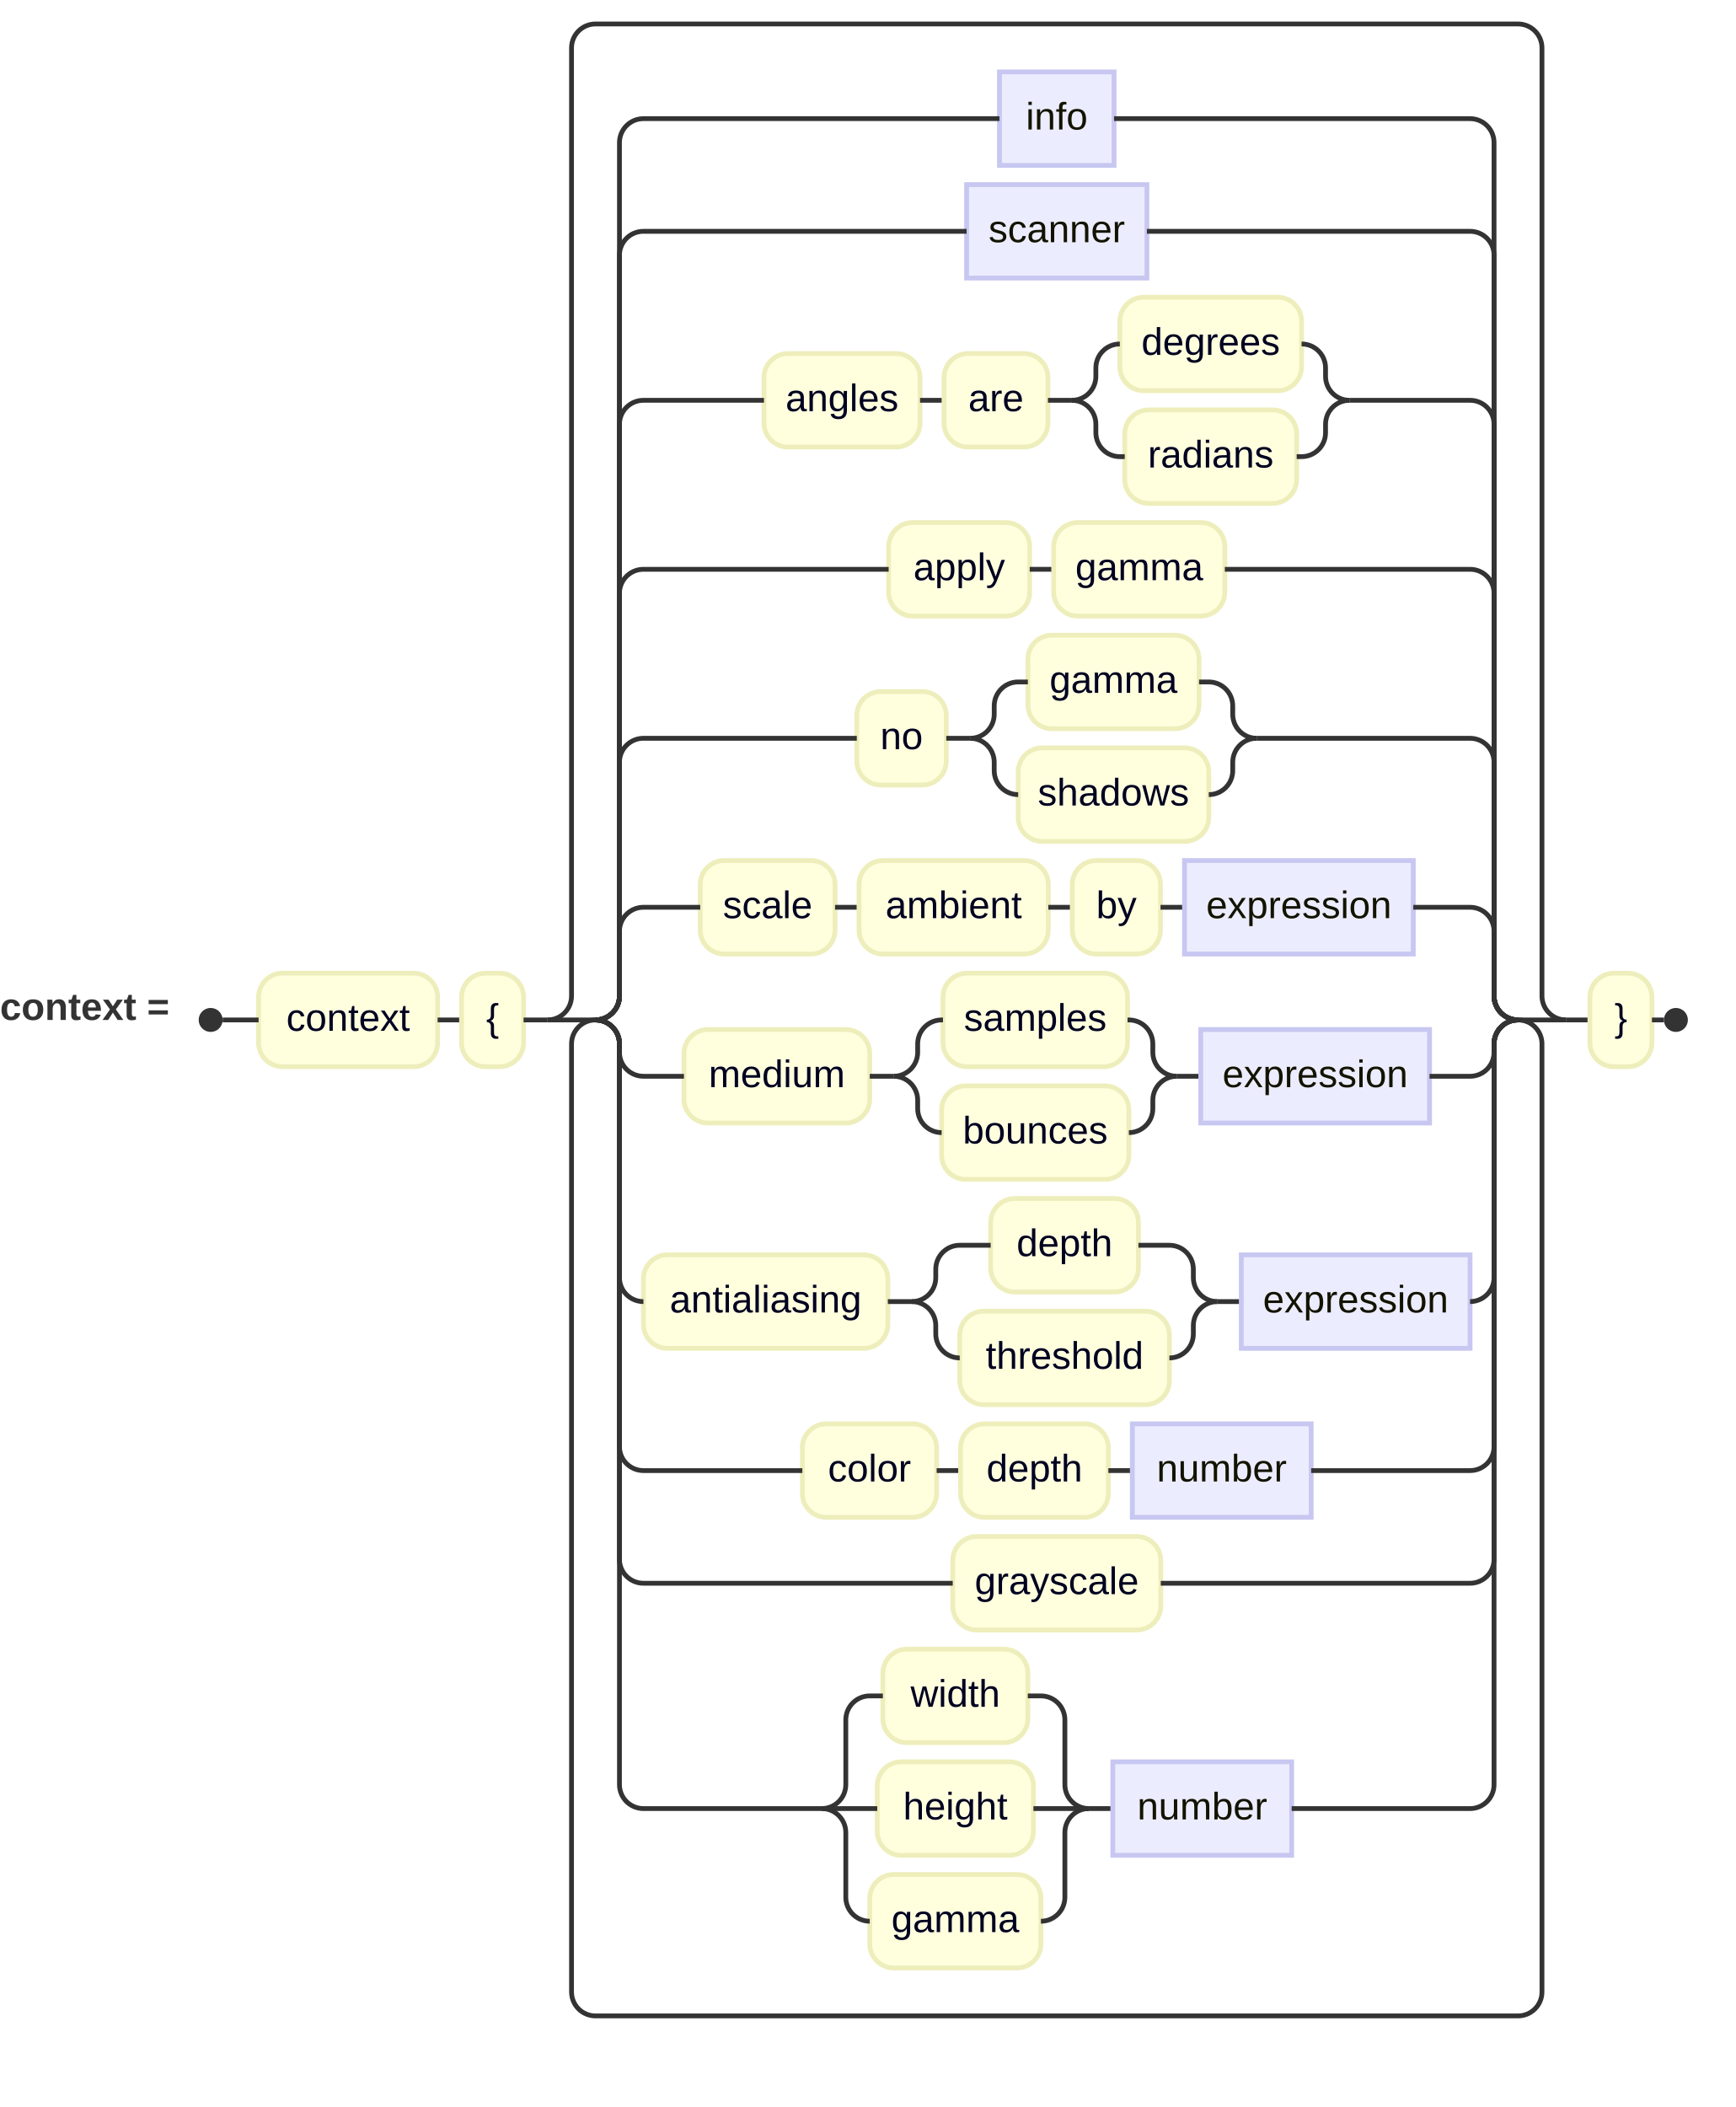
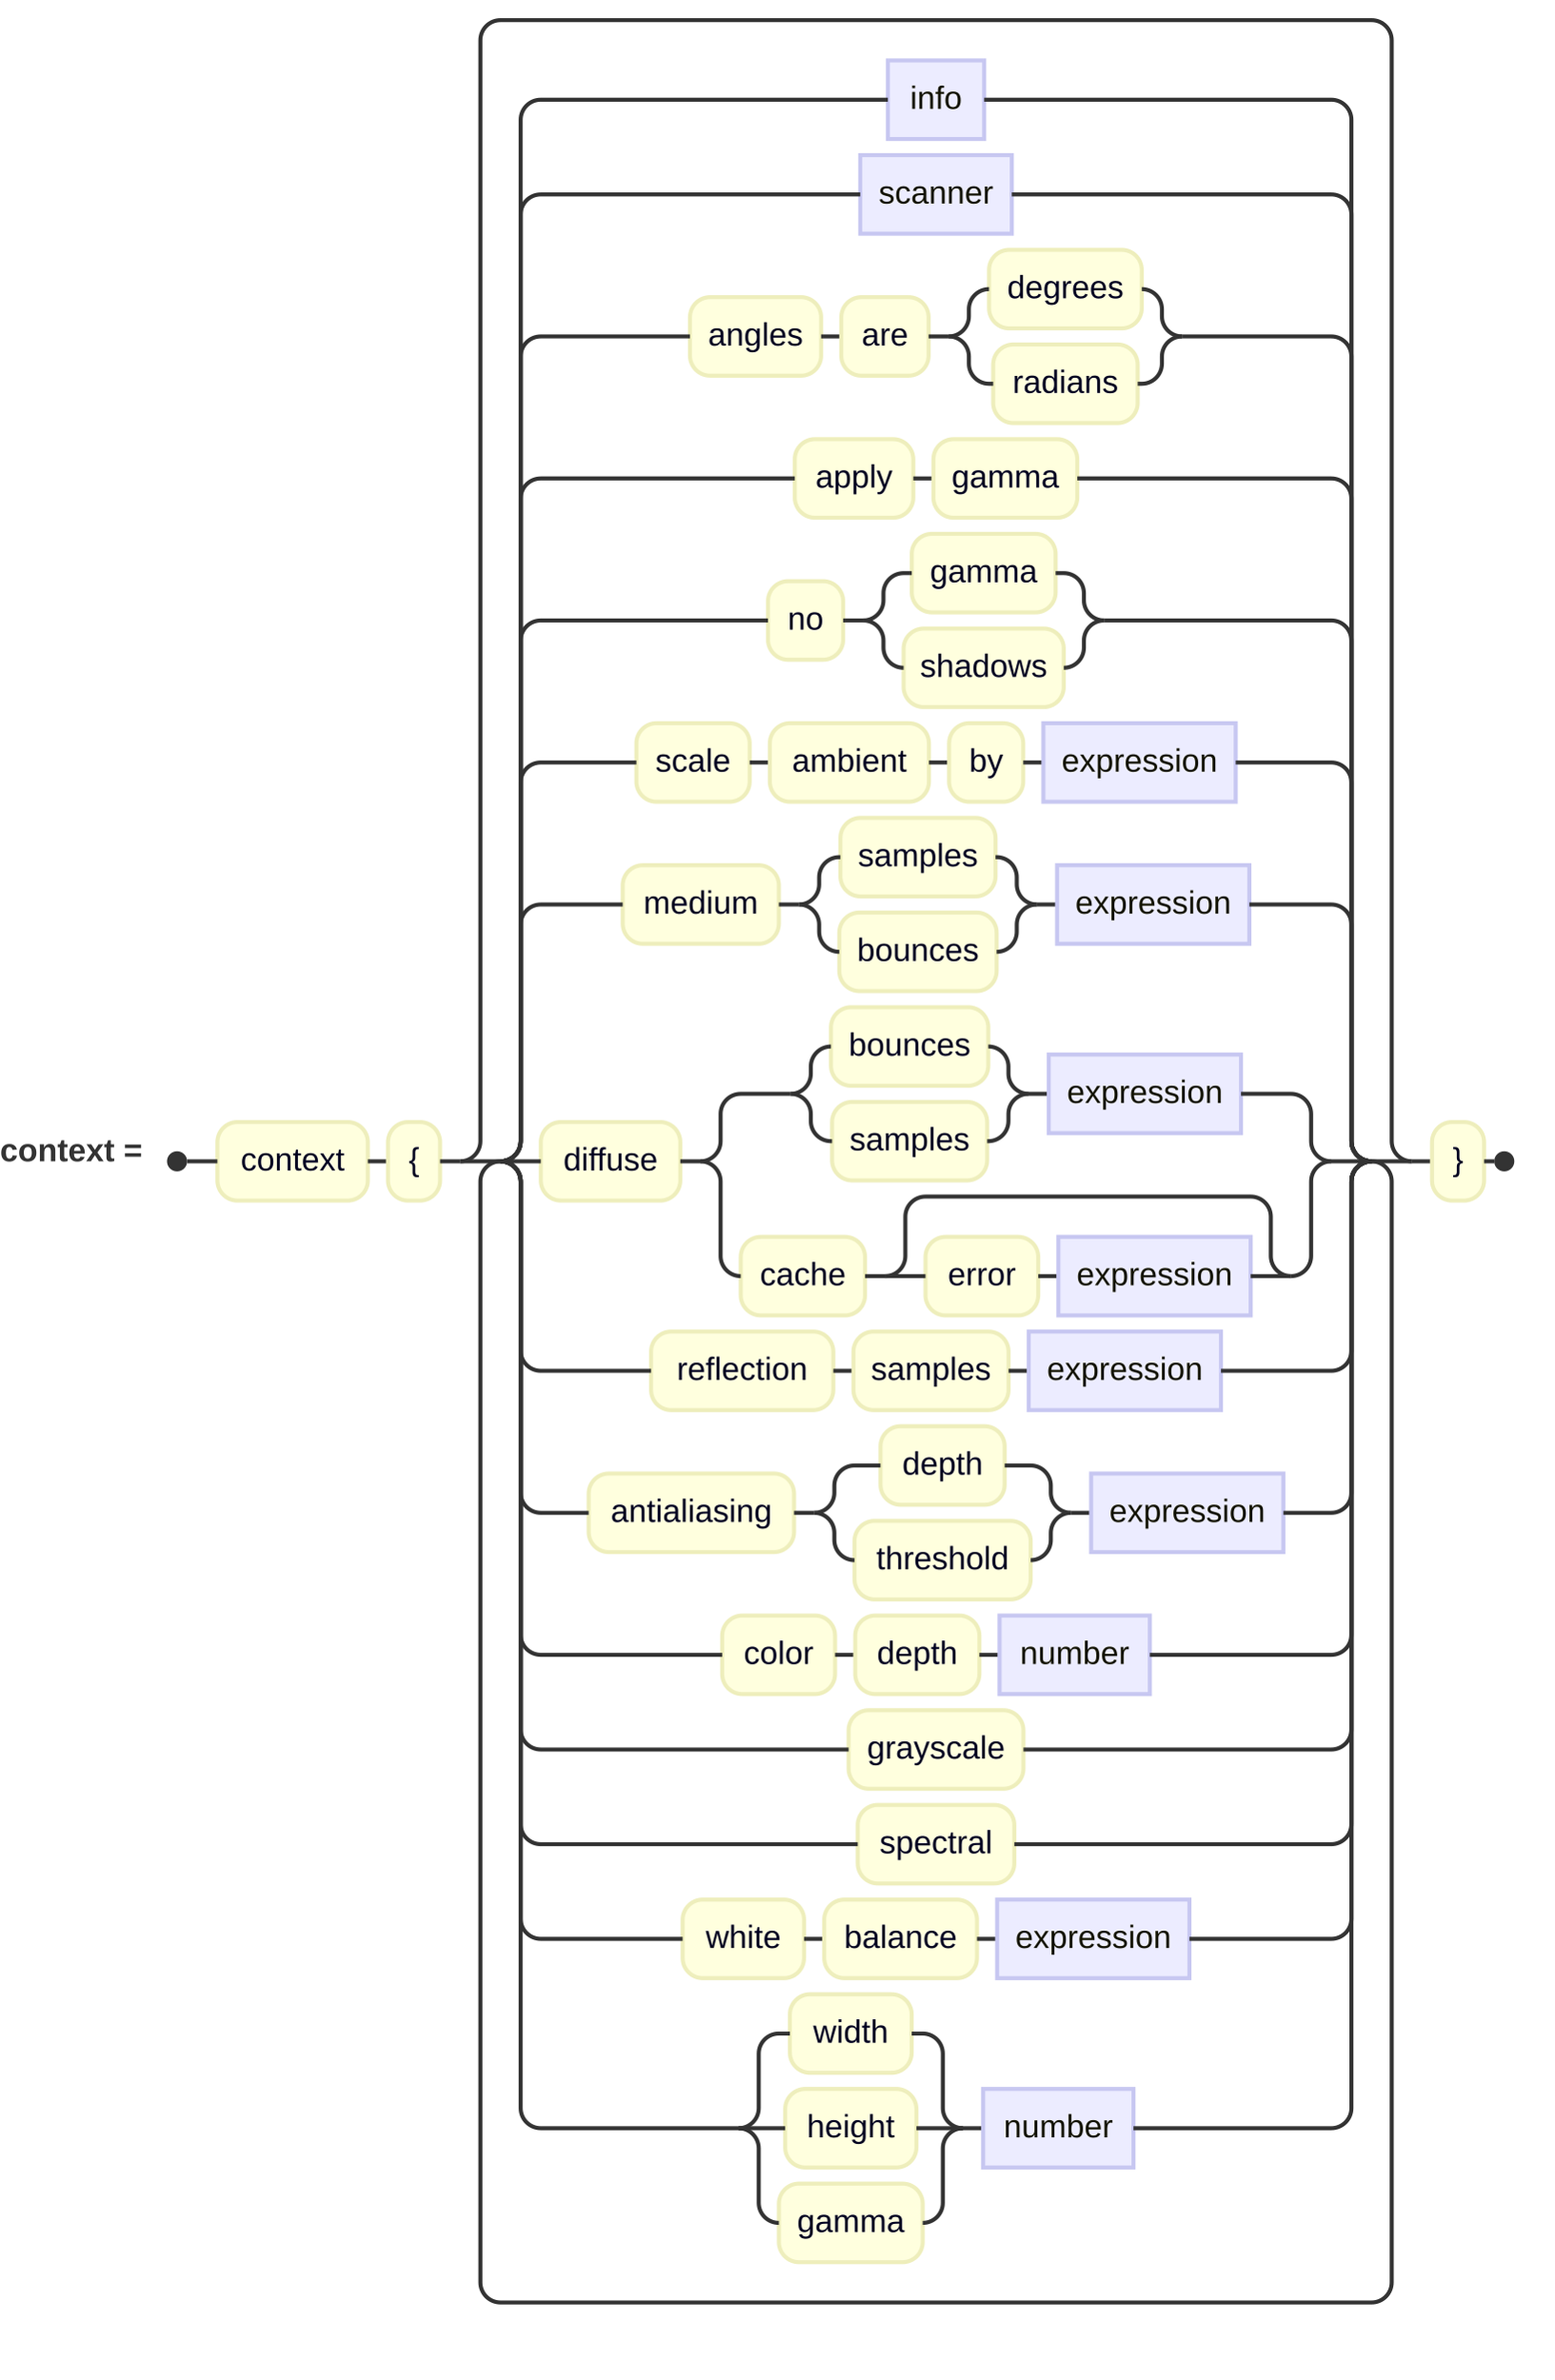
- <svg xmlns="http://www.w3.org/2000/svg" id="my-svg" width="100%" class="railroad-diagram" style="max-width: 724.219px; background-color: transparent;" viewBox="0 0 724.219 879" role="graphics-document document" aria-roledescription="railroadEbnf">
+ <svg xmlns="http://www.w3.org/2000/svg" id="my-svg" width="100%" class="railroad-diagram" style="max-width: 771.719px; background-color: transparent;" viewBox="0 0 771.719 1181" role="graphics-document document" aria-roledescription="railroadEbnf">
  <style>#my-svg{font-family:"trebuchet ms",verdana,arial,sans-serif;font-size:16px;fill:#333;}@keyframes edge-animation-frame{from{stroke-dashoffset:0;}}@keyframes dash{to{stroke-dashoffset:0;}}#my-svg .edge-animation-slow{stroke-dasharray:9,5!important;stroke-dashoffset:900;animation:dash 50s linear infinite;stroke-linecap:round;}#my-svg .edge-animation-fast{stroke-dasharray:9,5!important;stroke-dashoffset:900;animation:dash 20s linear infinite;stroke-linecap:round;}#my-svg .error-icon{fill:#552222;}#my-svg .error-text{fill:#552222;stroke:#552222;}#my-svg .edge-thickness-normal{stroke-width:1px;}#my-svg .edge-thickness-thick{stroke-width:3.5px;}#my-svg .edge-pattern-solid{stroke-dasharray:0;}#my-svg .edge-thickness-invisible{stroke-width:0;fill:none;}#my-svg .edge-pattern-dashed{stroke-dasharray:3;}#my-svg .edge-pattern-dotted{stroke-dasharray:2;}#my-svg .marker{fill:#333333;stroke:#333333;}#my-svg .marker.cross{stroke:#333333;}#my-svg svg{font-family:"trebuchet ms",verdana,arial,sans-serif;font-size:16px;}#my-svg p{margin:0;}#my-svg .railroad-diagram{font-family:"trebuchet ms",verdana,arial,sans-serif;font-size:16px;}#my-svg .railroad-terminal rect{fill:#ffffde;stroke:hsl(60, 60%, 83.529%);stroke-width:2px;}#my-svg .railroad-terminal text{fill:#000021;font-family:"trebuchet ms",verdana,arial,sans-serif;font-size:16px;text-anchor:middle;dominant-baseline:middle;}#my-svg .railroad-nonterminal rect{fill:#ECECFF;stroke:hsl(240, 60%, 86.275%);stroke-width:2px;}#my-svg .railroad-nonterminal text{fill:#131300;font-family:"trebuchet ms",verdana,arial,sans-serif;font-size:16px;text-anchor:middle;dominant-baseline:middle;}#my-svg .railroad-line{stroke:#333333;stroke-width:2px;fill:none;}#my-svg .railroad-start circle,#my-svg .railroad-end circle{fill:#333333;}#my-svg .railroad-comment ellipse{fill:rgba(232,232,232, 0.8);stroke:hsl(80, 60%, 86.275%);stroke-width:2px;}#my-svg .railroad-comment text{fill:rgb(6.333, 0, 19);font-style:italic;font-family:"trebuchet ms",verdana,arial,sans-serif;font-size:16px;text-anchor:middle;dominant-baseline:middle;}#my-svg .railroad-special rect{fill:hsl(80, 100%, 96.275%);stroke:hsl(80, 60%, 86.275%);stroke-width:2px;stroke-dasharray:5,3;}#my-svg .railroad-special text{fill:#131300;font-family:"trebuchet ms",verdana,arial,sans-serif;font-size:16px;text-anchor:middle;dominant-baseline:middle;}#my-svg .railroad-rule-name{font-weight:bold;fill:#333;font-family:"trebuchet ms",verdana,arial,sans-serif;font-size:16px;}#my-svg .node .neo-node{stroke:#9370DB;}#my-svg [data-look="neo"].node rect,#my-svg [data-look="neo"].cluster rect,#my-svg [data-look="neo"].node polygon{stroke:#9370DB;filter:drop-shadow(1px 2px 2px rgba(185, 185, 185, 1));}#my-svg [data-look="neo"].swimlane.cluster rect{filter:none;}#my-svg [data-look="neo"].node path{stroke:#9370DB;stroke-width:1px;}#my-svg [data-look="neo"].node .outer-path{filter:drop-shadow(1px 2px 2px rgba(185, 185, 185, 1));}#my-svg [data-look="neo"].node .neo-line path{stroke:#9370DB;filter:none;}#my-svg [data-look="neo"].node circle{stroke:#9370DB;filter:drop-shadow(1px 2px 2px rgba(185, 185, 185, 1));}#my-svg [data-look="neo"].node circle .state-start{fill:#000000;}#my-svg [data-look="neo"].icon-shape .icon{fill:#9370DB;filter:drop-shadow(1px 2px 2px rgba(185, 185, 185, 1));}#my-svg [data-look="neo"].icon-shape .icon-neo path{stroke:#9370DB;filter:drop-shadow(1px 2px 2px rgba(185, 185, 185, 1));}#my-svg :root{--mermaid-font-family:"trebuchet ms",verdana,arial,sans-serif;}</style>
  <g />
  <g class="railroad-rule" transform="translate(0, 10)">
    <g transform="translate(107.8906, 0)">
      <g class="railroad-sequence">
-         <g class="railroad-terminal" transform="translate(0, 396)">
+         <g class="railroad-terminal" transform="translate(0, 547)">
          <rect x="0" y="0" width="74.688" height="39" rx="10" ry="10" />
          <text x="37.344" y="19.5">context</text>
        </g>
-         <path class="railroad-line" d="M 74.688 415.5 L 84.688 415.5" />
-         <g class="railroad-terminal" transform="translate(84.6875, 396)">
+         <path class="railroad-line" d="M 74.688 566.5 L 84.688 566.5" />
+         <g class="railroad-terminal" transform="translate(84.6875, 547)">
          <rect x="0" y="0" width="25.875" height="39" rx="10" ry="10" />
          <text x="12.938" y="19.5">{</text>
        </g>
-         <path class="railroad-line" d="M 110.562 415.5 L 120.562 415.5" />
+         <path class="railroad-line" d="M 110.562 566.5 L 120.562 566.5" />
        <g class="railroad-repetition" transform="translate(120.5625, 0)">
          <g class="railroad-choice" transform="translate(20, 20)">
-             <g class="railroad-nonterminal" transform="translate(168.5391, 0)">
+             <g class="railroad-nonterminal" transform="translate(192.2891, 0)">
              <rect x="0" y="0" width="47.812" height="39" />
              <text x="23.906" y="19.5">info</text>
            </g>
-             <path class="railroad-line" d="M 0 395.5 A 10 10 0 0 0 10 385.5 L 10 29.5 A 10 10 0 0 1 20 19.5 L 168.539 19.5" />
-             <path class="railroad-line" d="M 216.352 19.5 L 364.891 19.5 A 10 10 0 0 1 374.891 29.5 L 374.891 385.5 A 10 10 0 0 0 384.891 395.5" />
-             <g class="railroad-nonterminal" transform="translate(154.8281, 47)">
+             <path class="railroad-line" d="M 0 546.5 A 10 10 0 0 0 10 536.5 L 10 29.5 A 10 10 0 0 1 20 19.5 L 192.289 19.5" />
+             <path class="railroad-line" d="M 240.102 19.5 L 412.391 19.5 A 10 10 0 0 1 422.391 29.5 L 422.391 536.5 A 10 10 0 0 0 432.391 546.5" />
+             <g class="railroad-nonterminal" transform="translate(178.5781, 47)">
              <rect x="0" y="0" width="75.234" height="39" />
              <text x="37.617" y="19.5">scanner</text>
            </g>
-             <path class="railroad-line" d="M 0 395.5 A 10 10 0 0 0 10 385.5 L 10 76.5 A 10 10 0 0 1 20 66.5 L 154.828 66.5" />
-             <path class="railroad-line" d="M 230.062 66.5 L 364.891 66.5 A 10 10 0 0 1 374.891 76.5 L 374.891 385.5 A 10 10 0 0 0 384.891 395.5" />
-             <g class="railroad-sequence" transform="translate(70.29688, 94)">
+             <path class="railroad-line" d="M 0 546.5 A 10 10 0 0 0 10 536.5 L 10 76.5 A 10 10 0 0 1 20 66.5 L 178.578 66.5" />
+             <path class="railroad-line" d="M 253.812 66.5 L 412.391 66.5 A 10 10 0 0 1 422.391 76.5 L 422.391 536.5 A 10 10 0 0 0 432.391 546.5" />
+             <g class="railroad-sequence" transform="translate(94.04688, 94)">
              <g class="railroad-terminal" transform="translate(0, 23.5)">
                <rect x="0" y="0" width="65.109" height="39" rx="10" ry="10" />
                <text x="32.555" y="19.5">angles</text>
              </g>
              <path class="railroad-line" d="M 65.109 43 L 75.109 43" />
              <g class="railroad-terminal" transform="translate(75.10938, 23.5)">
                <rect x="0" y="0" width="43.359" height="39" rx="10" ry="10" />
                <text x="21.68" y="19.5">are</text>
              </g>
              <path class="railroad-line" d="M 118.469 43 L 128.469 43" />
              <g class="railroad-choice" transform="translate(128.4688, 0)">
                <g class="railroad-terminal" transform="translate(20, 0)">
                  <rect x="0" y="0" width="75.828" height="39" rx="10" ry="10" />
                  <text x="37.914" y="19.5">degrees</text>
                </g>
                <path class="railroad-line" d="M 0 43 A 10 10 0 0 0 10 33 L 10 29.5 A 10 10 0 0 1 20 19.5 L 20 19.5" />
                <path class="railroad-line" d="M 95.828 19.5 L 95.828 19.5 A 10 10 0 0 1 105.828 29.5 L 105.828 33 A 10 10 0 0 0 115.828 43" />
                <g class="railroad-terminal" transform="translate(22.04688, 47)">
                  <rect x="0" y="0" width="71.734" height="39" rx="10" ry="10" />
                  <text x="35.867" y="19.5">radians</text>
                </g>
                <path class="railroad-line" d="M 0 43 A 10 10 0 0 1 10 53 L 10 56.5 A 10 10 0 0 0 20 66.5 L 22.047 66.5" />
                <path class="railroad-line" d="M 93.781 66.5 L 95.828 66.5 A 10 10 0 0 0 105.828 56.5 L 105.828 53 A 10 10 0 0 1 115.828 43" />
              </g>
            </g>
-             <path class="railroad-line" d="M 0 395.5 A 10 10 0 0 0 10 385.5 L 10 147 A 10 10 0 0 1 20 137 L 70.297 137" />
-             <path class="railroad-line" d="M 314.594 137 L 364.891 137 A 10 10 0 0 1 374.891 147 L 374.891 385.5 A 10 10 0 0 0 384.891 395.5" />
-             <g class="railroad-sequence" transform="translate(122.3203, 188)">
+             <path class="railroad-line" d="M 0 546.5 A 10 10 0 0 0 10 536.5 L 10 147 A 10 10 0 0 1 20 137 L 94.047 137" />
+             <path class="railroad-line" d="M 338.344 137 L 412.391 137 A 10 10 0 0 1 422.391 147 L 422.391 536.5 A 10 10 0 0 0 432.391 546.5" />
+             <g class="railroad-sequence" transform="translate(146.0703, 188)">
              <g class="railroad-terminal" transform="translate(0, 0)">
                <rect x="0" y="0" width="58.844" height="39" rx="10" ry="10" />
                <text x="29.422" y="19.5">apply</text>
              </g>
              <path class="railroad-line" d="M 58.844 19.5 L 68.844 19.5" />
              <g class="railroad-terminal" transform="translate(68.84375, 0)">
                <rect x="0" y="0" width="71.406" height="39" rx="10" ry="10" />
                <text x="35.703" y="19.5">gamma</text>
              </g>
            </g>
-             <path class="railroad-line" d="M 0 395.5 A 10 10 0 0 0 10 385.5 L 10 217.5 A 10 10 0 0 1 20 207.5 L 122.32 207.5" />
-             <path class="railroad-line" d="M 262.57 207.5 L 364.891 207.5 A 10 10 0 0 1 374.891 217.5 L 374.891 385.5 A 10 10 0 0 0 384.891 395.5" />
-             <g class="railroad-sequence" transform="translate(109.0234, 235)">
+             <path class="railroad-line" d="M 0 546.5 A 10 10 0 0 0 10 536.5 L 10 217.5 A 10 10 0 0 1 20 207.5 L 146.07 207.5" />
+             <path class="railroad-line" d="M 286.32 207.5 L 412.391 207.5 A 10 10 0 0 1 422.391 217.5 L 422.391 536.5 A 10 10 0 0 0 432.391 546.5" />
+             <g class="railroad-sequence" transform="translate(132.7734, 235)">
              <g class="railroad-terminal" transform="translate(0, 23.5)">
                <rect x="0" y="0" width="37.328" height="39" rx="10" ry="10" />
                <text x="18.664" y="19.5">no</text>
              </g>
              <path class="railroad-line" d="M 37.328 43 L 47.328 43" />
              <g class="railroad-choice" transform="translate(47.32812, 0)">
                <g class="railroad-terminal" transform="translate(24.05469, 0)">
                  <rect x="0" y="0" width="71.406" height="39" rx="10" ry="10" />
                  <text x="35.703" y="19.5">gamma</text>
                </g>
                <path class="railroad-line" d="M 0 43 A 10 10 0 0 0 10 33 L 10 29.5 A 10 10 0 0 1 20 19.5 L 24.055 19.5" />
                <path class="railroad-line" d="M 95.461 19.5 L 99.516 19.5 A 10 10 0 0 1 109.516 29.5 L 109.516 33 A 10 10 0 0 0 119.516 43" />
                <g class="railroad-terminal" transform="translate(20, 47)">
                  <rect x="0" y="0" width="79.516" height="39" rx="10" ry="10" />
                  <text x="39.758" y="19.5">shadows</text>
                </g>
                <path class="railroad-line" d="M 0 43 A 10 10 0 0 1 10 53 L 10 56.5 A 10 10 0 0 0 20 66.5 L 20 66.5" />
                <path class="railroad-line" d="M 99.516 66.5 L 99.516 66.5 A 10 10 0 0 0 109.516 56.5 L 109.516 53 A 10 10 0 0 1 119.516 43" />
              </g>
            </g>
-             <path class="railroad-line" d="M 0 395.5 A 10 10 0 0 0 10 385.5 L 10 288 A 10 10 0 0 1 20 278 L 109.023 278" />
-             <path class="railroad-line" d="M 275.867 278 L 364.891 278 A 10 10 0 0 1 374.891 288 L 374.891 385.5 A 10 10 0 0 0 384.891 395.5" />
-             <g class="railroad-sequence" transform="translate(43.69531, 329)">
+             <path class="railroad-line" d="M 0 546.5 A 10 10 0 0 0 10 536.5 L 10 288 A 10 10 0 0 1 20 278 L 132.773 278" />
+             <path class="railroad-line" d="M 299.617 278 L 412.391 278 A 10 10 0 0 1 422.391 288 L 422.391 536.5 A 10 10 0 0 0 432.391 546.5" />
+             <g class="railroad-sequence" transform="translate(67.44531, 329)">
              <g class="railroad-terminal" transform="translate(0, 0)">
                <rect x="0" y="0" width="56.25" height="39" rx="10" ry="10" />
                <text x="28.125" y="19.5">scale</text>
              </g>
              <path class="railroad-line" d="M 56.25 19.5 L 66.25 19.5" />
              <g class="railroad-terminal" transform="translate(66.25, 0)">
                <rect x="0" y="0" width="78.984" height="39" rx="10" ry="10" />
                <text x="39.492" y="19.5">ambient</text>
              </g>
              <path class="railroad-line" d="M 145.234 19.5 L 155.234 19.5" />
              <g class="railroad-terminal" transform="translate(155.2344, 0)">
                <rect x="0" y="0" width="36.812" height="39" rx="10" ry="10" />
                <text x="18.406" y="19.5">by</text>
              </g>
              <path class="railroad-line" d="M 192.047 19.5 L 202.047 19.5" />
              <g class="railroad-nonterminal" transform="translate(202.0469, 0)">
                <rect x="0" y="0" width="95.453" height="39" />
                <text x="47.727" y="19.5">expression</text>
              </g>
            </g>
-             <path class="railroad-line" d="M 0 395.5 A 10 10 0 0 0 10 385.5 L 10 358.5 A 10 10 0 0 1 20 348.5 L 43.695 348.5" />
-             <path class="railroad-line" d="M 341.195 348.5 L 364.891 348.5 A 10 10 0 0 1 374.891 358.5 L 374.891 385.5 A 10 10 0 0 0 384.891 395.5" />
-             <g class="railroad-sequence" transform="translate(36.90625, 376)">
+             <path class="railroad-line" d="M 0 546.5 A 10 10 0 0 0 10 536.5 L 10 358.5 A 10 10 0 0 1 20 348.5 L 67.445 348.5" />
+             <path class="railroad-line" d="M 364.945 348.5 L 412.391 348.5 A 10 10 0 0 1 422.391 358.5 L 422.391 536.5 A 10 10 0 0 0 432.391 546.5" />
+             <g class="railroad-sequence" transform="translate(60.65625, 376)">
              <g class="railroad-terminal" transform="translate(0, 23.5)">
                <rect x="0" y="0" width="77.516" height="39" rx="10" ry="10" />
                <text x="38.758" y="19.5">medium</text>
              </g>
              <path class="railroad-line" d="M 77.516 43 L 87.516 43" />
              <g class="railroad-choice" transform="translate(87.51562, 0)">
                <g class="railroad-terminal" transform="translate(20.55469, 0)">
                  <rect x="0" y="0" width="77" height="39" rx="10" ry="10" />
                  <text x="38.5" y="19.5">samples</text>
                </g>
                <path class="railroad-line" d="M 0 43 A 10 10 0 0 0 10 33 L 10 29.5 A 10 10 0 0 1 20 19.5 L 20.555 19.5" />
                <path class="railroad-line" d="M 97.555 19.5 L 98.109 19.5 A 10 10 0 0 1 108.109 29.5 L 108.109 33 A 10 10 0 0 0 118.109 43" />
                <g class="railroad-terminal" transform="translate(20, 47)">
                  <rect x="0" y="0" width="78.109" height="39" rx="10" ry="10" />
                  <text x="39.055" y="19.5">bounces</text>
                </g>
                <path class="railroad-line" d="M 0 43 A 10 10 0 0 1 10 53 L 10 56.5 A 10 10 0 0 0 20 66.5 L 20 66.5" />
                <path class="railroad-line" d="M 98.109 66.5 L 98.109 66.5 A 10 10 0 0 0 108.109 56.5 L 108.109 53 A 10 10 0 0 1 118.109 43" />
              </g>
              <path class="railroad-line" d="M 205.625 43 L 215.625 43" />
              <g class="railroad-nonterminal" transform="translate(215.625, 23.5)">
                <rect x="0" y="0" width="95.453" height="39" />
                <text x="47.727" y="19.5">expression</text>
              </g>
            </g>
-             <path class="railroad-line" d="M 0 395.5 A 10 10 0 0 1 10 405.5 L 10 409 A 10 10 0 0 0 20 419 L 36.906 419" />
-             <path class="railroad-line" d="M 347.984 419 L 364.891 419 A 10 10 0 0 0 374.891 409 L 374.891 405.5 A 10 10 0 0 1 384.891 395.5" />
+             <path class="railroad-line" d="M 0 546.5 A 10 10 0 0 0 10 536.5 L 10 429 A 10 10 0 0 1 20 419 L 60.656 419" />
+             <path class="railroad-line" d="M 371.734 419 L 412.391 419 A 10 10 0 0 1 422.391 429 L 422.391 536.5 A 10 10 0 0 0 432.391 546.5" />
            <g class="railroad-sequence" transform="translate(20, 470)">
+               <g class="railroad-terminal" transform="translate(0, 57)">
+                 <rect x="0" y="0" width="69.25" height="39" rx="10" ry="10" />
+                 <text x="34.625" y="19.5">diffuse</text>
+               </g>
+               <path class="railroad-line" d="M 69.25 76.5 L 79.25 76.5" />
+               <g class="railroad-choice" transform="translate(79.25, 0)">
+                 <g class="railroad-sequence" transform="translate(44.78906, 0)">
+                   <g class="railroad-choice" transform="translate(0, 0)">
+                     <g class="railroad-terminal" transform="translate(20, 0)">
+                       <rect x="0" y="0" width="78.109" height="39" rx="10" ry="10" />
+                       <text x="39.055" y="19.5">bounces</text>
+                     </g>
+                     <path class="railroad-line" d="M 0 43 A 10 10 0 0 0 10 33 L 10 29.5 A 10 10 0 0 1 20 19.5 L 20 19.5" />
+                     <path class="railroad-line" d="M 98.109 19.5 L 98.109 19.5 A 10 10 0 0 1 108.109 29.5 L 108.109 33 A 10 10 0 0 0 118.109 43" />
+                     <g class="railroad-terminal" transform="translate(20.55469, 47)">
+                       <rect x="0" y="0" width="77" height="39" rx="10" ry="10" />
+                       <text x="38.5" y="19.5">samples</text>
+                     </g>
+                     <path class="railroad-line" d="M 0 43 A 10 10 0 0 1 10 53 L 10 56.5 A 10 10 0 0 0 20 66.5 L 20.555 66.5" />
+                     <path class="railroad-line" d="M 97.555 66.5 L 98.109 66.5 A 10 10 0 0 0 108.109 56.5 L 108.109 53 A 10 10 0 0 1 118.109 43" />
+                   </g>
+                   <path class="railroad-line" d="M 118.109 43 L 128.109 43" />
+                   <g class="railroad-nonterminal" transform="translate(128.1094, 23.5)">
+                     <rect x="0" y="0" width="95.453" height="39" />
+                     <text x="47.727" y="19.5">expression</text>
+                   </g>
+                 </g>
+                 <path class="railroad-line" d="M 0 76.5 A 10 10 0 0 0 10 66.5 L 10 53 A 10 10 0 0 1 20 43 L 44.789 43" />
+                 <path class="railroad-line" d="M 268.352 43 L 293.141 43 A 10 10 0 0 1 303.141 53 L 303.141 66.5 A 10 10 0 0 0 313.141 76.5" />
+                 <g class="railroad-sequence" transform="translate(20, 94)">
+                   <g class="railroad-terminal" transform="translate(0, 20)">
+                     <rect x="0" y="0" width="61.719" height="39" rx="10" ry="10" />
+                     <text x="30.859" y="19.5">cache</text>
+                   </g>
+                   <path class="railroad-line" d="M 61.719 39.5 L 71.719 39.5" />
+                   <g class="railroad-optional" transform="translate(71.71875, 0)">
+                     <g class="railroad-sequence" transform="translate(20, 20)">
+                       <g class="railroad-terminal" transform="translate(0, 0)">
+                         <rect x="0" y="0" width="55.969" height="39" rx="10" ry="10" />
+                         <text x="27.984" y="19.5">error</text>
+                       </g>
+                       <path class="railroad-line" d="M 55.969 19.5 L 65.969 19.5" />
+                       <g class="railroad-nonterminal" transform="translate(65.96875, 0)">
+                         <rect x="0" y="0" width="95.453" height="39" />
+                         <text x="47.727" y="19.5">expression</text>
+                       </g>
+                     </g>
+                     <path class="railroad-line" d="M 0 39.5 L 20 39.5" />
+                     <path class="railroad-line" d="M 181.422 39.5 L 201.422 39.5" />
+                     <path class="railroad-line" d="M 0 39.5 A 10 10 0 0 0 10 29.5 L 10 10 A 10 10 0 0 1 20 0 L 181.422 0 A 10 10 0 0 1 191.422 10 L 191.422 29.5 A 10 10 0 0 0 201.422 39.5" />
+                   </g>
+                 </g>
+                 <path class="railroad-line" d="M 0 76.5 A 10 10 0 0 1 10 86.5 L 10 123.5 A 10 10 0 0 0 20 133.5 L 20 133.5" />
+                 <path class="railroad-line" d="M 293.141 133.5 L 293.141 133.5 A 10 10 0 0 0 303.141 123.5 L 303.141 86.5 A 10 10 0 0 1 313.141 76.5" />
+               </g>
+             </g>
+             <path class="railroad-line" d="M 0 546.5 L 20 546.5" />
+             <path class="railroad-line" d="M 412.391 546.5 L 432.391 546.5" />
+             <g class="railroad-sequence" transform="translate(74.73438, 631)">
+               <g class="railroad-terminal" transform="translate(0, 0)">
+                 <rect x="0" y="0" width="90.469" height="39" rx="10" ry="10" />
+                 <text x="45.234" y="19.5">reflection</text>
+               </g>
+               <path class="railroad-line" d="M 90.469 19.5 L 100.469 19.5" />
+               <g class="railroad-terminal" transform="translate(100.4688, 0)">
+                 <rect x="0" y="0" width="77" height="39" rx="10" ry="10" />
+                 <text x="38.5" y="19.5">samples</text>
+               </g>
+               <path class="railroad-line" d="M 177.469 19.5 L 187.469 19.5" />
+               <g class="railroad-nonterminal" transform="translate(187.4688, 0)">
+                 <rect x="0" y="0" width="95.453" height="39" />
+                 <text x="47.727" y="19.5">expression</text>
+               </g>
+             </g>
+             <path class="railroad-line" d="M 0 546.5 A 10 10 0 0 1 10 556.5 L 10 640.5 A 10 10 0 0 0 20 650.5 L 74.734 650.5" />
+             <path class="railroad-line" d="M 357.656 650.5 L 412.391 650.5 A 10 10 0 0 0 422.391 640.5 L 422.391 556.5 A 10 10 0 0 1 432.391 546.5" />
+             <g class="railroad-sequence" transform="translate(43.75, 678)">
              <g class="railroad-terminal" transform="translate(0, 23.5)">
                <rect x="0" y="0" width="101.969" height="39" rx="10" ry="10" />
                <text x="50.984" y="19.5">antialiasing</text>
              </g>
              <path class="railroad-line" d="M 101.969 43 L 111.969 43" />
              <g class="railroad-choice" transform="translate(111.9688, 0)">
                <g class="railroad-terminal" transform="translate(32.91406, 0)">
                  <rect x="0" y="0" width="61.641" height="39" rx="10" ry="10" />
                  <text x="30.82" y="19.5">depth</text>
                </g>
                <path class="railroad-line" d="M 0 43 A 10 10 0 0 0 10 33 L 10 29.5 A 10 10 0 0 1 20 19.5 L 32.914 19.5" />
                <path class="railroad-line" d="M 94.555 19.5 L 107.469 19.5 A 10 10 0 0 1 117.469 29.5 L 117.469 33 A 10 10 0 0 0 127.469 43" />
                <g class="railroad-terminal" transform="translate(20, 47)">
                  <rect x="0" y="0" width="87.469" height="39" rx="10" ry="10" />
                  <text x="43.734" y="19.5">threshold</text>
                </g>
                <path class="railroad-line" d="M 0 43 A 10 10 0 0 1 10 53 L 10 56.5 A 10 10 0 0 0 20 66.5 L 20 66.5" />
                <path class="railroad-line" d="M 107.469 66.5 L 107.469 66.5 A 10 10 0 0 0 117.469 56.5 L 117.469 53 A 10 10 0 0 1 127.469 43" />
              </g>
              <path class="railroad-line" d="M 239.438 43 L 249.438 43" />
              <g class="railroad-nonterminal" transform="translate(249.4375, 23.5)">
                <rect x="0" y="0" width="95.453" height="39" />
                <text x="47.727" y="19.5">expression</text>
              </g>
            </g>
-             <path class="railroad-line" d="M 0 395.5 A 10 10 0 0 1 10 405.5 L 10 503 A 10 10 0 0 0 20 513 L 20 513" />
-             <path class="railroad-line" d="M 364.891 513 L 364.891 513 A 10 10 0 0 0 374.891 503 L 374.891 405.5 A 10 10 0 0 1 384.891 395.5" />
-             <g class="railroad-sequence" transform="translate(86.29688, 564)">
+             <path class="railroad-line" d="M 0 546.5 A 10 10 0 0 1 10 556.5 L 10 711 A 10 10 0 0 0 20 721 L 43.75 721" />
+             <path class="railroad-line" d="M 388.641 721 L 412.391 721 A 10 10 0 0 0 422.391 711 L 422.391 556.5 A 10 10 0 0 1 432.391 546.5" />
+             <g class="railroad-sequence" transform="translate(110.0469, 772)">
              <g class="railroad-terminal" transform="translate(0, 0)">
                <rect x="0" y="0" width="56.031" height="39" rx="10" ry="10" />
                <text x="28.016" y="19.5">color</text>
              </g>
              <path class="railroad-line" d="M 56.031 19.5 L 66.031 19.5" />
              <g class="railroad-terminal" transform="translate(66.03125, 0)">
                <rect x="0" y="0" width="61.641" height="39" rx="10" ry="10" />
                <text x="30.82" y="19.5">depth</text>
              </g>
              <path class="railroad-line" d="M 127.672 19.5 L 137.672 19.5" />
              <g class="railroad-nonterminal" transform="translate(137.6719, 0)">
                <rect x="0" y="0" width="74.625" height="39" />
                <text x="37.312" y="19.5">number</text>
              </g>
            </g>
-             <path class="railroad-line" d="M 0 395.5 A 10 10 0 0 1 10 405.5 L 10 573.5 A 10 10 0 0 0 20 583.5 L 86.297 583.5" />
-             <path class="railroad-line" d="M 298.594 583.5 L 364.891 583.5 A 10 10 0 0 0 374.891 573.5 L 374.891 405.5 A 10 10 0 0 1 384.891 395.5" />
-             <g class="railroad-terminal" transform="translate(149.0469, 611)">
+             <path class="railroad-line" d="M 0 546.5 A 10 10 0 0 1 10 556.5 L 10 781.5 A 10 10 0 0 0 20 791.5 L 110.047 791.5" />
+             <path class="railroad-line" d="M 322.344 791.5 L 412.391 791.5 A 10 10 0 0 0 422.391 781.5 L 422.391 556.5 A 10 10 0 0 1 432.391 546.5" />
+             <g class="railroad-terminal" transform="translate(172.7969, 819)">
              <rect x="0" y="0" width="86.797" height="39" rx="10" ry="10" />
              <text x="43.398" y="19.5">grayscale</text>
            </g>
-             <path class="railroad-line" d="M 0 395.5 A 10 10 0 0 1 10 405.5 L 10 620.5 A 10 10 0 0 0 20 630.5 L 149.047 630.5" />
-             <path class="railroad-line" d="M 235.844 630.5 L 364.891 630.5 A 10 10 0 0 0 374.891 620.5 L 374.891 405.5 A 10 10 0 0 1 384.891 395.5" />
-             <g class="railroad-sequence" transform="translate(94.42969, 658)">
+             <path class="railroad-line" d="M 0 546.5 A 10 10 0 0 1 10 556.5 L 10 828.5 A 10 10 0 0 0 20 838.5 L 172.797 838.5" />
+             <path class="railroad-line" d="M 259.594 838.5 L 412.391 838.5 A 10 10 0 0 0 422.391 828.5 L 422.391 556.5 A 10 10 0 0 1 432.391 546.5" />
+             <g class="railroad-terminal" transform="translate(177.3281, 866)">
+               <rect x="0" y="0" width="77.734" height="39" rx="10" ry="10" />
+               <text x="38.867" y="19.5">spectral</text>
+             </g>
+             <path class="railroad-line" d="M 0 546.5 A 10 10 0 0 1 10 556.5 L 10 875.5 A 10 10 0 0 0 20 885.5 L 177.328 885.5" />
+             <path class="railroad-line" d="M 255.062 885.5 L 412.391 885.5 A 10 10 0 0 0 422.391 875.5 L 422.391 556.5 A 10 10 0 0 1 432.391 546.5" />
+             <g class="railroad-sequence" transform="translate(90.40625, 913)">
+               <g class="railroad-terminal" transform="translate(0, 0)">
+                 <rect x="0" y="0" width="60.281" height="39" rx="10" ry="10" />
+                 <text x="30.141" y="19.5">white</text>
+               </g>
+               <path class="railroad-line" d="M 60.281 19.5 L 70.281 19.5" />
+               <g class="railroad-terminal" transform="translate(70.28125, 0)">
+                 <rect x="0" y="0" width="75.844" height="39" rx="10" ry="10" />
+                 <text x="37.922" y="19.5">balance</text>
+               </g>
+               <path class="railroad-line" d="M 146.125 19.5 L 156.125 19.5" />
+               <g class="railroad-nonterminal" transform="translate(156.125, 0)">
+                 <rect x="0" y="0" width="95.453" height="39" />
+                 <text x="47.727" y="19.5">expression</text>
+               </g>
+             </g>
+             <path class="railroad-line" d="M 0 546.5 A 10 10 0 0 1 10 556.5 L 10 922.5 A 10 10 0 0 0 20 932.5 L 90.406 932.5" />
+             <path class="railroad-line" d="M 341.984 932.5 L 412.391 932.5 A 10 10 0 0 0 422.391 922.5 L 422.391 556.5 A 10 10 0 0 1 432.391 546.5" />
+             <g class="railroad-sequence" transform="translate(118.1797, 960)">
              <g class="railroad-choice" transform="translate(0, 0)">
                <g class="railroad-terminal" transform="translate(25.46875, 0)">
                  <rect x="0" y="0" width="60.469" height="39" rx="10" ry="10" />
                  <text x="30.234" y="19.5">width</text>
                </g>
                <path class="railroad-line" d="M 0 66.5 A 10 10 0 0 0 10 56.5 L 10 29.5 A 10 10 0 0 1 20 19.5 L 25.469 19.5" />
                <path class="railroad-line" d="M 85.938 19.5 L 91.406 19.5 A 10 10 0 0 1 101.406 29.5 L 101.406 56.5 A 10 10 0 0 0 111.406 66.5" />
                <g class="railroad-terminal" transform="translate(23.125, 47)">
                  <rect x="0" y="0" width="65.156" height="39" rx="10" ry="10" />
                  <text x="32.578" y="19.5">height</text>
                </g>
                <path class="railroad-line" d="M 0 66.5 L 23.125 66.5" />
                <path class="railroad-line" d="M 88.281 66.5 L 111.406 66.5" />
                <g class="railroad-terminal" transform="translate(20, 94)">
                  <rect x="0" y="0" width="71.406" height="39" rx="10" ry="10" />
                  <text x="35.703" y="19.5">gamma</text>
                </g>
                <path class="railroad-line" d="M 0 66.5 A 10 10 0 0 1 10 76.5 L 10 103.5 A 10 10 0 0 0 20 113.5 L 20 113.5" />
                <path class="railroad-line" d="M 91.406 113.5 L 91.406 113.5 A 10 10 0 0 0 101.406 103.5 L 101.406 76.5 A 10 10 0 0 1 111.406 66.5" />
              </g>
              <path class="railroad-line" d="M 111.406 66.5 L 121.406 66.5" />
              <g class="railroad-nonterminal" transform="translate(121.4062, 47)">
                <rect x="0" y="0" width="74.625" height="39" />
                <text x="37.312" y="19.5">number</text>
              </g>
            </g>
-             <path class="railroad-line" d="M 0 395.5 A 10 10 0 0 1 10 405.5 L 10 714.5 A 10 10 0 0 0 20 724.5 L 94.43 724.5" />
-             <path class="railroad-line" d="M 290.461 724.5 L 364.891 724.5 A 10 10 0 0 0 374.891 714.5 L 374.891 405.5 A 10 10 0 0 1 384.891 395.5" />
+             <path class="railroad-line" d="M 0 546.5 A 10 10 0 0 1 10 556.5 L 10 1016.5 A 10 10 0 0 0 20 1026.5 L 118.18 1026.5" />
+             <path class="railroad-line" d="M 314.211 1026.5 L 412.391 1026.5 A 10 10 0 0 0 422.391 1016.5 L 422.391 556.5 A 10 10 0 0 1 432.391 546.5" />
          </g>
-           <path class="railroad-line" d="M 0 415.5 L 20 415.5" />
-           <path class="railroad-line" d="M 404.891 415.5 L 424.891 415.5" />
-           <path class="railroad-line" d="M 404.891 415.5 A 10 10 0 0 1 414.891 425.5 L 414.891 821 A 10 10 0 0 1 404.891 831 L 20 831 A 10 10 0 0 1 10 821 L 10 425.5 A 10 10 0 0 1 20 415.5" />
-           <path class="railroad-line" d="M 0 415.5 A 10 10 0 0 0 10 405.5 L 10 10 A 10 10 0 0 1 20 0 L 404.891 0 A 10 10 0 0 1 414.891 10 L 414.891 405.5 A 10 10 0 0 0 424.891 415.5" />
+           <path class="railroad-line" d="M 0 566.5 L 20 566.5" />
+           <path class="railroad-line" d="M 452.391 566.5 L 472.391 566.5" />
+           <path class="railroad-line" d="M 452.391 566.5 A 10 10 0 0 1 462.391 576.5 L 462.391 1123 A 10 10 0 0 1 452.391 1133 L 20 1133 A 10 10 0 0 1 10 1123 L 10 576.5 A 10 10 0 0 1 20 566.5" />
+           <path class="railroad-line" d="M 0 566.5 A 10 10 0 0 0 10 556.5 L 10 10 A 10 10 0 0 1 20 0 L 452.391 0 A 10 10 0 0 1 462.391 10 L 462.391 556.5 A 10 10 0 0 0 472.391 566.5" />
        </g>
-         <path class="railroad-line" d="M 545.453 415.5 L 555.453 415.5" />
-         <g class="railroad-terminal" transform="translate(555.4531, 396)">
+         <path class="railroad-line" d="M 592.953 566.5 L 602.953 566.5" />
+         <g class="railroad-terminal" transform="translate(602.9531, 547)">
          <rect x="0" y="0" width="25.875" height="39" rx="10" ry="10" />
          <text x="12.938" y="19.5">}</text>
        </g>
      </g>
    </g>
    <g class="railroad-rule-name-group">
-       <text class="railroad-rule-name" x="0" y="415.5">context =</text>
+       <text class="railroad-rule-name" x="0" y="566.5">context =</text>
    </g>
    <g class="railroad-start">
-       <circle cx="87.891" cy="415.5" r="5" />
+       <circle cx="87.891" cy="566.5" r="5" />
    </g>
    <g class="railroad-end">
-       <circle cx="699.219" cy="415.5" r="5" />
+       <circle cx="746.719" cy="566.5" r="5" />
    </g>
-     <path class="railroad-line" d="M 92.891 415.5 L 107.891 415.5" />
-     <path class="railroad-line" d="M 689.219 415.5 L 694.219 415.5" />
+     <path class="railroad-line" d="M 92.891 566.5 L 107.891 566.5" />
+     <path class="railroad-line" d="M 736.719 566.5 L 741.719 566.5" />
  </g>
</svg>
